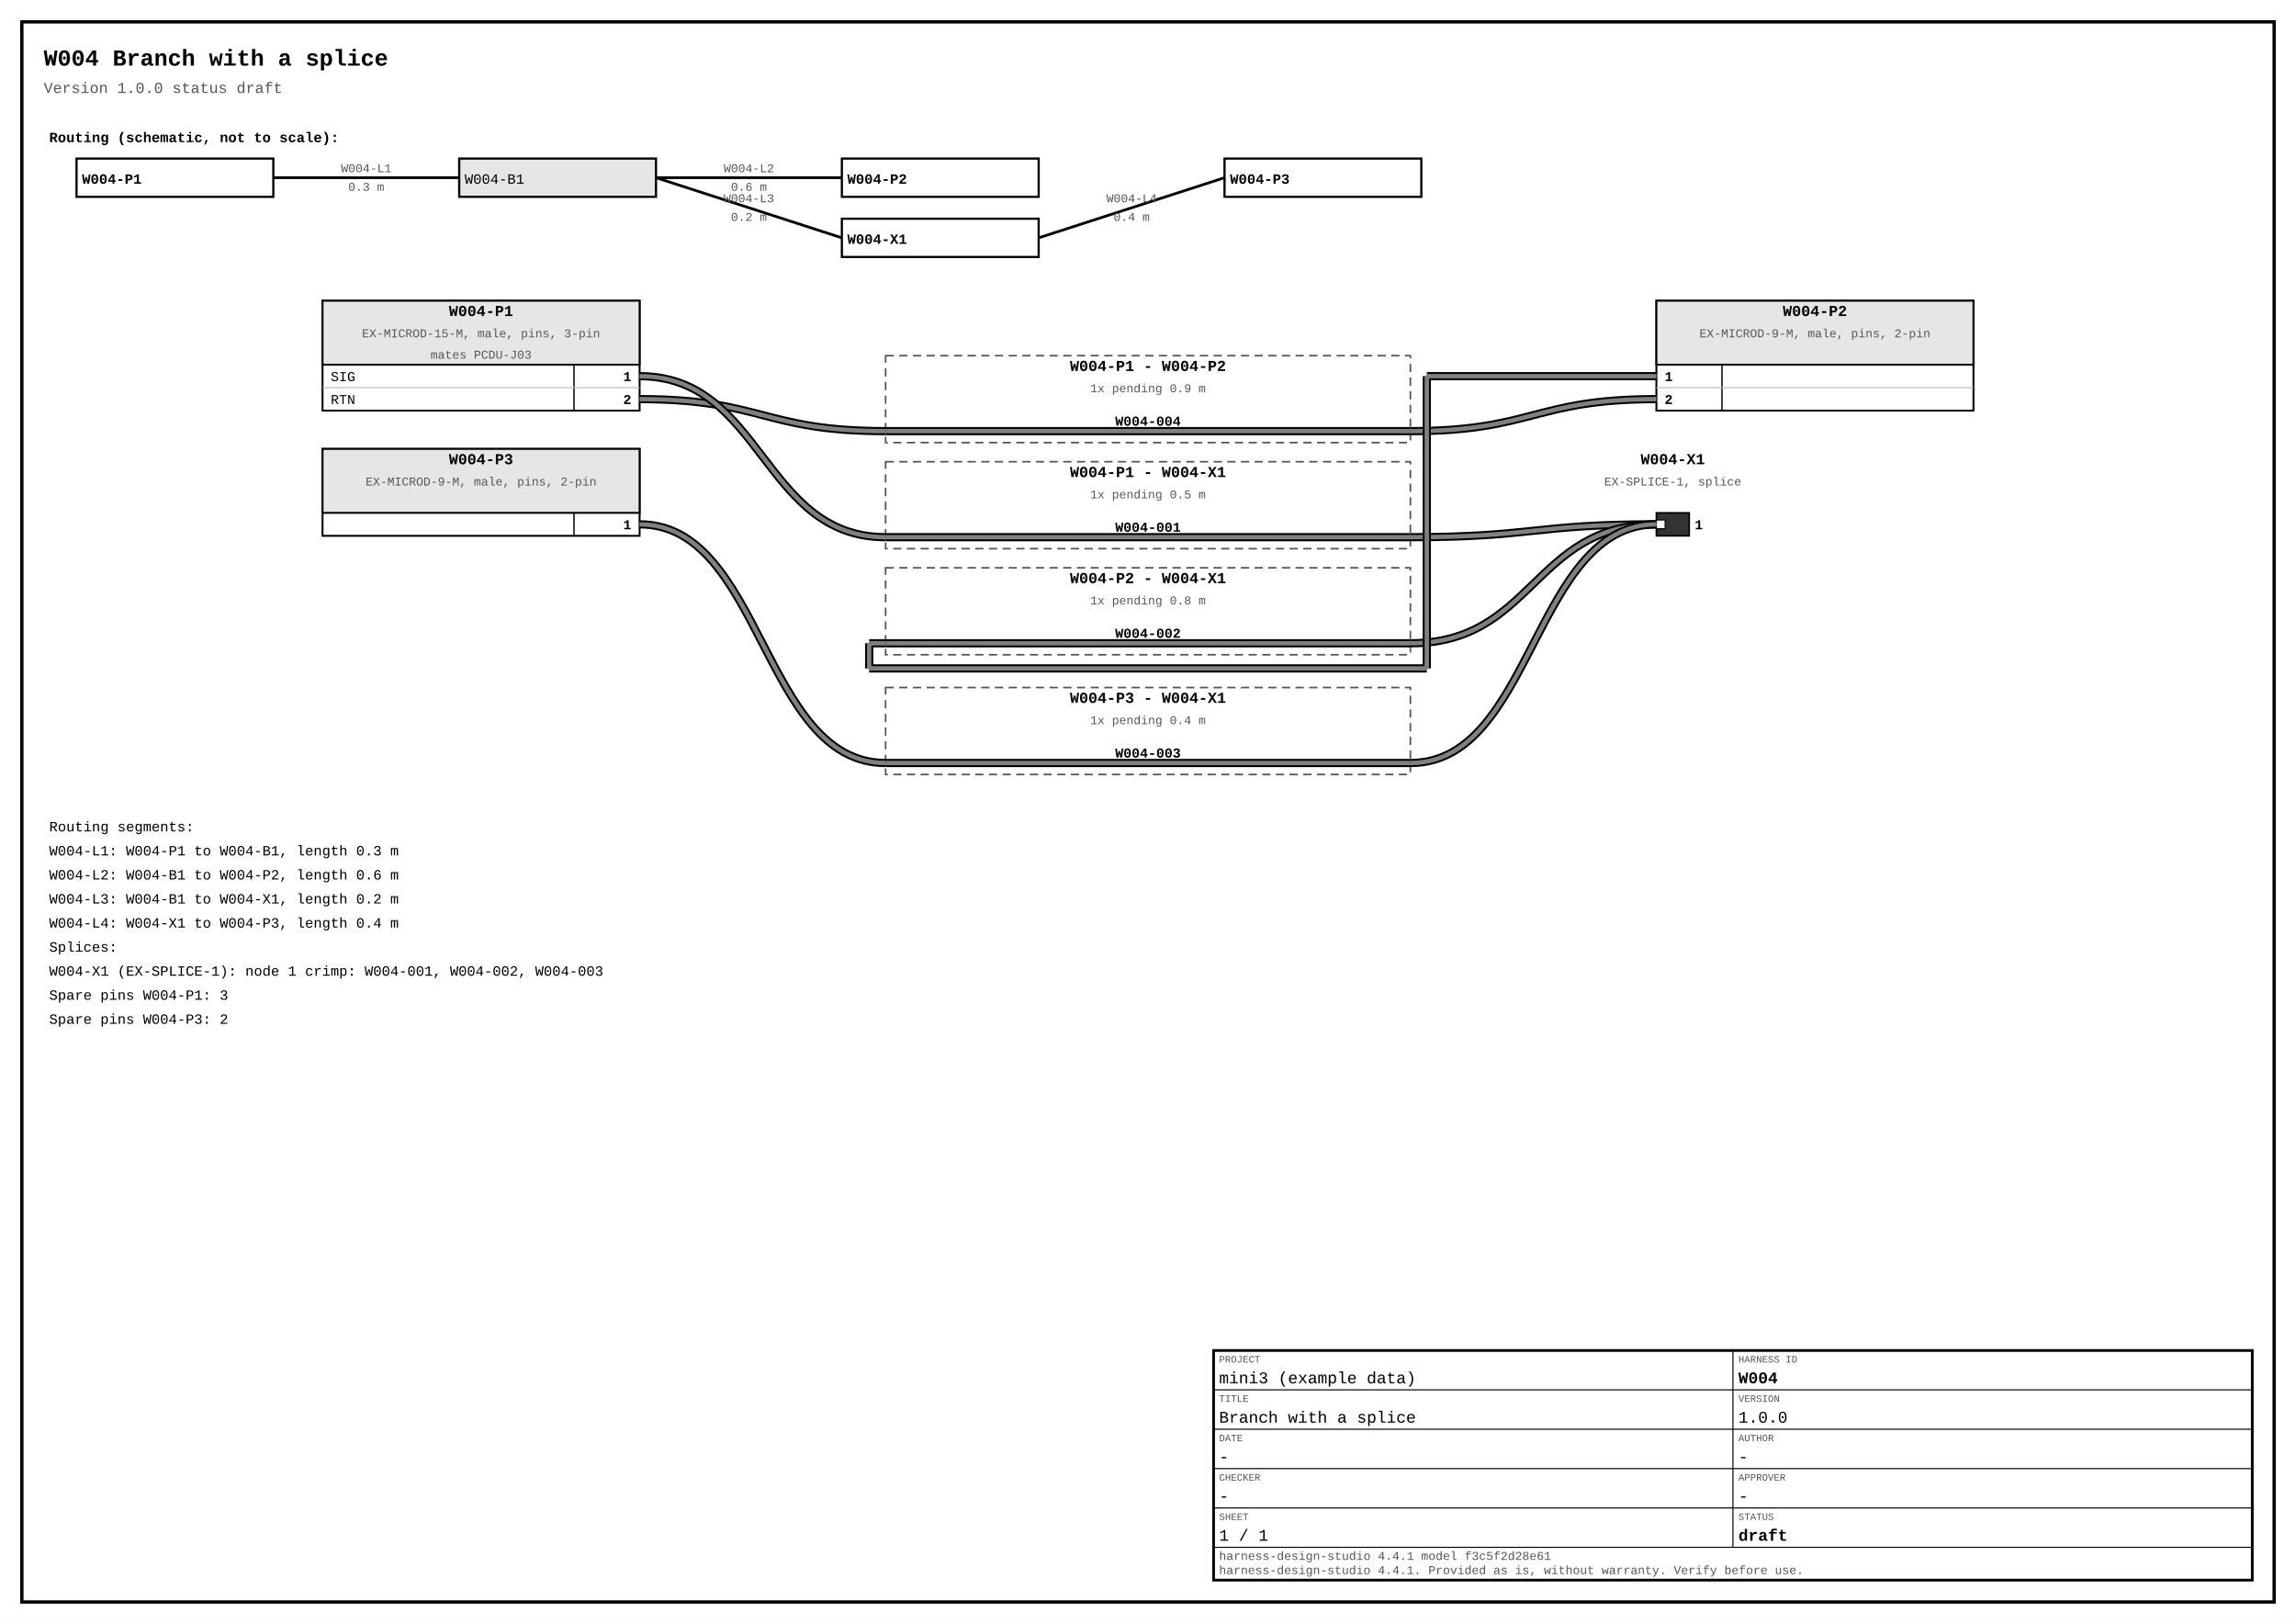
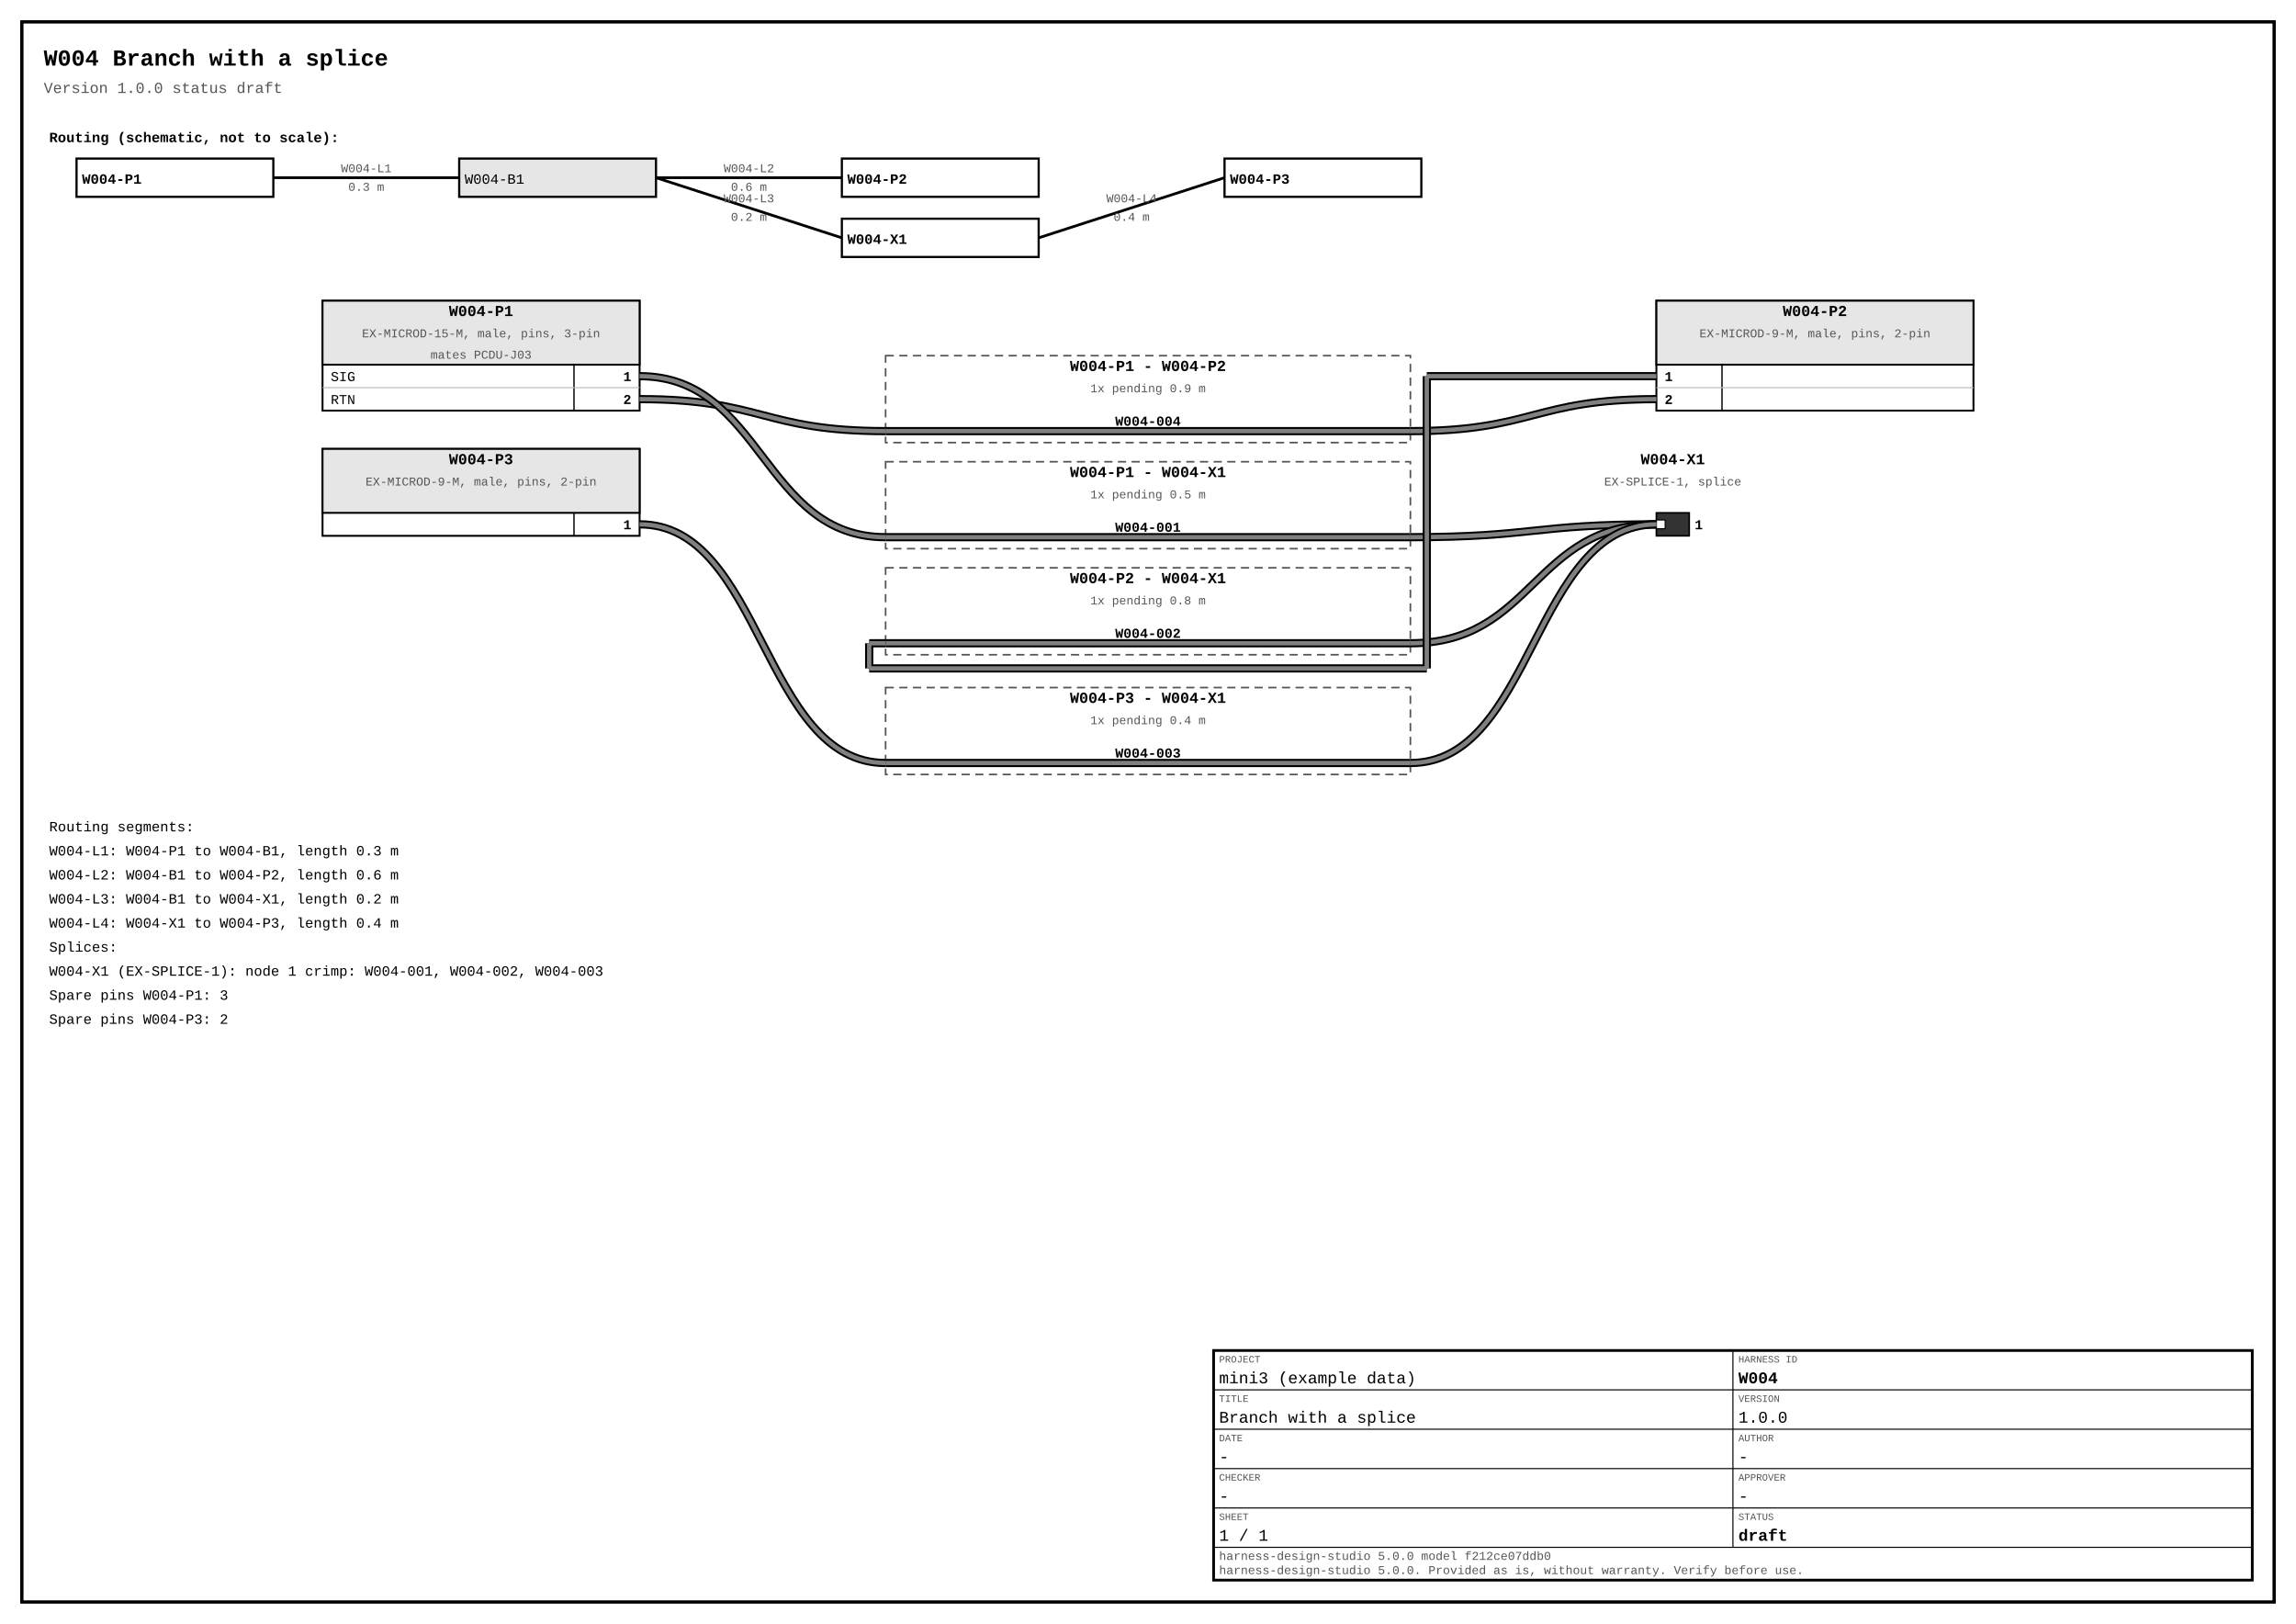
<svg xmlns="http://www.w3.org/2000/svg" width="420mm" height="297mm" viewBox="0 0 420 297" font-family="Courier New, Courier, monospace">
  <rect x="0" y="0" width="420" height="297" fill="#ffffff" />
  <rect x="4" y="4" width="412" height="289" fill="none" stroke="#000000" stroke-width="0.6" />
  <text x="8" y="12" font-size="4.2" font-weight="bold" text-anchor="start" fill="#000000">W004  Branch with a splice</text>
  <text x="8" y="17" font-size="2.8" text-anchor="start" fill="#555555">Version 1.0.0  status draft</text>
  <text x="9" y="26" font-size="2.6" font-weight="bold" text-anchor="start" fill="#000000">Routing (schematic, not to scale):</text>
  <line x1="50" y1="32.5" x2="84" y2="32.5" stroke="#000000" stroke-width="0.5" />
  <text x="67" y="31.5" font-size="2.2" text-anchor="middle" fill="#555555">W004-L1</text>
  <text x="67" y="34.9" font-size="2.2" text-anchor="middle" fill="#555555">0.3 m</text>
  <line x1="120" y1="32.5" x2="154" y2="32.5" stroke="#000000" stroke-width="0.5" />
  <text x="137" y="31.5" font-size="2.2" text-anchor="middle" fill="#555555">W004-L2</text>
  <text x="137" y="34.9" font-size="2.2" text-anchor="middle" fill="#555555">0.6 m</text>
  <line x1="120" y1="32.5" x2="154" y2="43.5" stroke="#000000" stroke-width="0.5" />
  <text x="137" y="37" font-size="2.2" text-anchor="middle" fill="#555555">W004-L3</text>
  <text x="137" y="40.4" font-size="2.2" text-anchor="middle" fill="#555555">0.2 m</text>
  <line x1="190" y1="43.5" x2="224" y2="32.5" stroke="#000000" stroke-width="0.5" />
  <text x="207" y="37" font-size="2.2" text-anchor="middle" fill="#555555">W004-L4</text>
  <text x="207" y="40.4" font-size="2.2" text-anchor="middle" fill="#555555">0.4 m</text>
  <rect x="14" y="29" width="36" height="7" fill="#ffffff" stroke="#000000" stroke-width="0.4" />
  <text x="15" y="33.6" font-size="2.6" font-weight="bold" text-anchor="start" fill="#000000">W004-P1</text>
  <rect x="84" y="29" width="36" height="7" fill="#e6e6e6" stroke="#000000" stroke-width="0.4" />
  <text x="85" y="33.6" font-size="2.6" text-anchor="start" fill="#000000">W004-B1</text>
  <rect x="154" y="29" width="36" height="7" fill="#ffffff" stroke="#000000" stroke-width="0.4" />
  <text x="155" y="33.6" font-size="2.6" font-weight="bold" text-anchor="start" fill="#000000">W004-P2</text>
  <rect x="154" y="40" width="36" height="7" fill="#ffffff" stroke="#000000" stroke-width="0.4" />
  <text x="155" y="44.6" font-size="2.6" font-weight="bold" text-anchor="start" fill="#000000">W004-X1</text>
  <rect x="224" y="29" width="36" height="7" fill="#ffffff" stroke="#000000" stroke-width="0.4" />
  <text x="225" y="33.6" font-size="2.6" font-weight="bold" text-anchor="start" fill="#000000">W004-P3</text>
  <rect x="59" y="55" width="58" height="20.1" fill="#ffffff" stroke="#000000" stroke-width="0.35" />
  <rect x="59" y="55" width="58" height="11.7" fill="#e6e6e6" stroke="#000000" stroke-width="0.35" />
  <text x="88" y="57.8" font-size="2.8" font-weight="bold" text-anchor="middle" fill="#000000">W004-P1</text>
  <text x="88" y="61.7" font-size="2.2" text-anchor="middle" fill="#555555">EX-MICROD-15-M, male, pins, 3-pin</text>
  <text x="88" y="65.6" font-size="2.2" text-anchor="middle" fill="#555555">mates PCDU-J03</text>
  <line x1="105" y1="66.7" x2="105" y2="75.1" stroke="#000000" stroke-width="0.25" />
  <line x1="59" y1="70.9" x2="117" y2="70.9" stroke="#bbbbbb" stroke-width="0.2" />
  <text x="60.5" y="69.7" font-size="2.5" text-anchor="start" fill="#000000" data-ref="sig/W004-P1/1">SIG</text>
  <text x="115.5" y="69.7" font-size="2.5" font-weight="bold" text-anchor="end" fill="#000000" data-ref="pin/W004-P1/1">1</text>
  <text x="60.5" y="73.9" font-size="2.5" text-anchor="start" fill="#000000" data-ref="sig/W004-P1/2">RTN</text>
  <text x="115.5" y="73.9" font-size="2.5" font-weight="bold" text-anchor="end" fill="#000000" data-ref="pin/W004-P1/2">2</text>
  <rect x="303" y="55" width="58" height="20.1" fill="#ffffff" stroke="#000000" stroke-width="0.35" />
  <rect x="303" y="55" width="58" height="11.7" fill="#e6e6e6" stroke="#000000" stroke-width="0.35" />
  <text x="332" y="57.8" font-size="2.8" font-weight="bold" text-anchor="middle" fill="#000000">W004-P2</text>
  <text x="332" y="61.7" font-size="2.2" text-anchor="middle" fill="#555555">EX-MICROD-9-M, male, pins, 2-pin</text>
  <text x="332" y="65.6" font-size="2.2" text-anchor="middle" fill="#555555" />
  <line x1="315" y1="66.7" x2="315" y2="75.1" stroke="#000000" stroke-width="0.25" />
  <line x1="303" y1="70.9" x2="361" y2="70.9" stroke="#bbbbbb" stroke-width="0.2" />
  <text x="304.5" y="69.7" font-size="2.5" font-weight="bold" text-anchor="start" fill="#000000" data-ref="pin/W004-P2/1">1</text>
  <text x="316.5" y="69.7" font-size="2.5" text-anchor="start" fill="#000000" data-ref="sig/W004-P2/1" />
  <text x="304.5" y="73.9" font-size="2.5" font-weight="bold" text-anchor="start" fill="#000000" data-ref="pin/W004-P2/2">2</text>
  <text x="316.5" y="73.9" font-size="2.5" text-anchor="start" fill="#000000" data-ref="sig/W004-P2/2" />
  <text x="306" y="84.9" font-size="2.8" font-weight="bold" text-anchor="middle" fill="#000000" data-ref="splice/W004-X1">W004-X1</text>
  <text x="306" y="88.8" font-size="2.2" text-anchor="middle" fill="#555555">EX-SPLICE-1, splice</text>
  <rect x="303" y="93.8" width="6" height="4.2" fill="#333333" stroke="#000000" stroke-width="0.3" />
  <rect x="303" y="95.1" width="1.6" height="1.6" fill="#ffffff" stroke="#000000" stroke-width="0.2" />
  <text x="310" y="96.8" font-size="2.5" font-weight="bold" text-anchor="start" fill="#000000" data-ref="pin/W004-X1/1">1</text>
  <rect x="59" y="82.1" width="58" height="15.9" fill="#ffffff" stroke="#000000" stroke-width="0.35" />
  <rect x="59" y="82.1" width="58" height="11.7" fill="#e6e6e6" stroke="#000000" stroke-width="0.35" />
  <text x="88" y="84.9" font-size="2.8" font-weight="bold" text-anchor="middle" fill="#000000">W004-P3</text>
  <text x="88" y="88.8" font-size="2.2" text-anchor="middle" fill="#555555">EX-MICROD-9-M, male, pins, 2-pin</text>
  <text x="88" y="92.7" font-size="2.2" text-anchor="middle" fill="#555555" />
  <line x1="105" y1="93.8" x2="105" y2="98" stroke="#000000" stroke-width="0.25" />
  <text x="60.5" y="96.8" font-size="2.5" text-anchor="start" fill="#000000" data-ref="sig/W004-P3/1" />
  <text x="115.5" y="96.8" font-size="2.5" font-weight="bold" text-anchor="end" fill="#000000" data-ref="pin/W004-P3/1">1</text>
  <rect x="162" y="65.05" width="96" height="15.9" fill="none" stroke="#555555" stroke-width="0.3" stroke-dasharray="1.5 1" />
  <text x="210" y="67.85" font-size="2.8" font-weight="bold" text-anchor="middle" fill="#000000">W004-P1 - W004-P2</text>
  <text x="210" y="71.75" font-size="2.2" text-anchor="middle" fill="#555555">1x  pending  0.9 m</text>
  <path d="M 117 73 C 139.5 73 139.5 78.85 162 78.85" fill="none" stroke="#000000" stroke-width="1.5" />
  <line x1="162" y1="78.85" x2="258" y2="78.85" stroke="#000000" stroke-width="1.5" />
  <path d="M 258 78.85 C 280.5 78.85 280.5 73 303 73" fill="none" stroke="#000000" stroke-width="1.5" />
  <path d="M 117 73 C 139.5 73 139.5 78.85 162 78.85" fill="none" stroke="#808080" stroke-width="0.8" />
  <line x1="162" y1="78.85" x2="258" y2="78.85" stroke="#808080" stroke-width="0.8" />
  <path d="M 258 78.85 C 280.5 78.85 280.5 73 303 73" fill="none" stroke="#808080" stroke-width="0.8" />
  <text x="210" y="77.85" font-size="2.5" font-weight="bold" text-anchor="middle" fill="#000000">W004-004</text>
  <rect x="162" y="84.45" width="96" height="15.9" fill="none" stroke="#555555" stroke-width="0.3" stroke-dasharray="1.5 1" />
  <text x="210" y="87.25" font-size="2.8" font-weight="bold" text-anchor="middle" fill="#000000">W004-P1 - W004-X1</text>
  <text x="210" y="91.15" font-size="2.2" text-anchor="middle" fill="#555555">1x  pending  0.5 m</text>
  <path d="M 117 68.8 C 139.5 68.8 139.5 98.25 162 98.25" fill="none" stroke="#000000" stroke-width="1.5" />
  <line x1="162" y1="98.25" x2="258" y2="98.25" stroke="#000000" stroke-width="1.5" />
  <path d="M 258 98.25 C 280.5 98.25 280.5 95.9 303 95.9" fill="none" stroke="#000000" stroke-width="1.5" />
  <path d="M 117 68.8 C 139.5 68.8 139.5 98.25 162 98.25" fill="none" stroke="#808080" stroke-width="0.8" />
  <line x1="162" y1="98.25" x2="258" y2="98.25" stroke="#808080" stroke-width="0.8" />
  <path d="M 258 98.25 C 280.5 98.25 280.5 95.9 303 95.9" fill="none" stroke="#808080" stroke-width="0.8" />
  <text x="210" y="97.25" font-size="2.5" font-weight="bold" text-anchor="middle" fill="#000000">W004-001</text>
  <rect x="162" y="103.85" width="96" height="15.9" fill="none" stroke="#555555" stroke-width="0.3" stroke-dasharray="1.5 1" />
  <text x="210" y="106.65" font-size="2.8" font-weight="bold" text-anchor="middle" fill="#000000">W004-P2 - W004-X1</text>
  <text x="210" y="110.55" font-size="2.2" text-anchor="middle" fill="#555555">1x  pending  0.8 m</text>
  <path d="M 303 95.9 C 280.5 95.9 280.5 117.65 258 117.65" fill="none" stroke="#000000" stroke-width="1.5" />
  <line x1="258" y1="117.65" x2="162" y2="117.65" stroke="#000000" stroke-width="1.5" />
  <path d="M 303 95.9 C 280.5 95.9 280.5 117.65 258 117.65" fill="none" stroke="#808080" stroke-width="0.8" />
  <line x1="258" y1="117.65" x2="162" y2="117.65" stroke="#808080" stroke-width="0.8" />
  <line x1="162" y1="117.65" x2="159" y2="117.65" stroke="#000000" stroke-width="1.5" />
  <line x1="159" y1="117.65" x2="159" y2="122.25" stroke="#000000" stroke-width="1.5" />
  <line x1="159" y1="122.25" x2="261" y2="122.25" stroke="#000000" stroke-width="1.5" />
  <line x1="261" y1="122.25" x2="261" y2="68.8" stroke="#000000" stroke-width="1.5" />
  <line x1="261" y1="68.8" x2="303" y2="68.8" stroke="#000000" stroke-width="1.5" />
  <line x1="162" y1="117.65" x2="159" y2="117.65" stroke="#808080" stroke-width="0.8" />
  <line x1="159" y1="117.65" x2="159" y2="122.25" stroke="#808080" stroke-width="0.8" />
  <line x1="159" y1="122.25" x2="261" y2="122.25" stroke="#808080" stroke-width="0.8" />
  <line x1="261" y1="122.25" x2="261" y2="68.8" stroke="#808080" stroke-width="0.8" />
  <line x1="261" y1="68.8" x2="303" y2="68.8" stroke="#808080" stroke-width="0.8" />
  <text x="210" y="116.65" font-size="2.5" font-weight="bold" text-anchor="middle" fill="#000000">W004-002</text>
  <rect x="162" y="125.75" width="96" height="15.9" fill="none" stroke="#555555" stroke-width="0.3" stroke-dasharray="1.5 1" />
  <text x="210" y="128.55" font-size="2.8" font-weight="bold" text-anchor="middle" fill="#000000">W004-P3 - W004-X1</text>
  <text x="210" y="132.45" font-size="2.2" text-anchor="middle" fill="#555555">1x  pending  0.4 m</text>
  <path d="M 117 95.9 C 139.5 95.9 139.5 139.55 162 139.55" fill="none" stroke="#000000" stroke-width="1.5" />
  <line x1="162" y1="139.55" x2="258" y2="139.55" stroke="#000000" stroke-width="1.5" />
  <path d="M 258 139.55 C 280.5 139.55 280.5 95.9 303 95.9" fill="none" stroke="#000000" stroke-width="1.5" />
  <path d="M 117 95.9 C 139.5 95.9 139.5 139.55 162 139.55" fill="none" stroke="#808080" stroke-width="0.8" />
  <line x1="162" y1="139.55" x2="258" y2="139.55" stroke="#808080" stroke-width="0.8" />
  <path d="M 258 139.55 C 280.5 139.55 280.5 95.9 303 95.9" fill="none" stroke="#808080" stroke-width="0.8" />
  <text x="210" y="138.55" font-size="2.5" font-weight="bold" text-anchor="middle" fill="#000000">W004-003</text>
  <text x="9" y="152.05" font-size="2.6" text-anchor="start" fill="#000000">Routing segments:</text>
  <text x="9" y="156.45" font-size="2.6" text-anchor="start" fill="#000000">  W004-L1: W004-P1 to W004-B1, length 0.3 m</text>
  <text x="9" y="160.85" font-size="2.6" text-anchor="start" fill="#000000">  W004-L2: W004-B1 to W004-P2, length 0.6 m</text>
  <text x="9" y="165.25" font-size="2.6" text-anchor="start" fill="#000000">  W004-L3: W004-B1 to W004-X1, length 0.2 m</text>
  <text x="9" y="169.65" font-size="2.6" text-anchor="start" fill="#000000">  W004-L4: W004-X1 to W004-P3, length 0.4 m</text>
  <text x="9" y="174.05" font-size="2.6" text-anchor="start" fill="#000000">Splices:</text>
  <text x="9" y="178.45" font-size="2.6" text-anchor="start" fill="#000000">  W004-X1 (EX-SPLICE-1): node 1 crimp: W004-001, W004-002, W004-003</text>
  <text x="9" y="182.85" font-size="2.6" text-anchor="start" fill="#000000">Spare pins W004-P1: 3</text>
  <text x="9" y="187.25" font-size="2.6" text-anchor="start" fill="#000000">Spare pins W004-P3: 2</text>
  <rect x="222" y="247" width="190" height="42" fill="none" stroke="#000000" stroke-width="0.5" />
  <line x1="222" y1="247" x2="317" y2="247" stroke="#000000" stroke-width="0.2" />
  <text x="223" y="249.2" font-size="1.8" text-anchor="start" fill="#555555">PROJECT</text>
  <text x="223" y="253" font-size="3" text-anchor="start" fill="#000000">mini3 (example data)</text>
  <line x1="317" y1="247" x2="412" y2="247" stroke="#000000" stroke-width="0.2" />
  <text x="318" y="249.2" font-size="1.8" text-anchor="start" fill="#555555">HARNESS ID</text>
  <text x="318" y="253" font-size="3" font-weight="bold" text-anchor="start" fill="#000000">W004</text>
  <line x1="222" y1="254.2" x2="317" y2="254.2" stroke="#000000" stroke-width="0.2" />
  <text x="223" y="256.4" font-size="1.8" text-anchor="start" fill="#555555">TITLE</text>
  <text x="223" y="260.2" font-size="3" text-anchor="start" fill="#000000">Branch with a splice</text>
  <line x1="317" y1="254.2" x2="412" y2="254.2" stroke="#000000" stroke-width="0.2" />
  <text x="318" y="256.4" font-size="1.8" text-anchor="start" fill="#555555">VERSION</text>
  <text x="318" y="260.2" font-size="3" text-anchor="start" fill="#000000">1.0.0</text>
  <line x1="222" y1="261.4" x2="317" y2="261.4" stroke="#000000" stroke-width="0.2" />
  <text x="223" y="263.6" font-size="1.8" text-anchor="start" fill="#555555">DATE</text>
  <text x="223" y="267.4" font-size="3" text-anchor="start" fill="#000000">-</text>
  <line x1="317" y1="261.4" x2="412" y2="261.4" stroke="#000000" stroke-width="0.2" />
  <text x="318" y="263.6" font-size="1.8" text-anchor="start" fill="#555555">AUTHOR</text>
  <text x="318" y="267.4" font-size="3" text-anchor="start" fill="#000000">-</text>
  <line x1="222" y1="268.6" x2="317" y2="268.6" stroke="#000000" stroke-width="0.2" />
  <text x="223" y="270.8" font-size="1.8" text-anchor="start" fill="#555555">CHECKER</text>
  <text x="223" y="274.6" font-size="3" text-anchor="start" fill="#000000">-</text>
  <line x1="317" y1="268.6" x2="412" y2="268.6" stroke="#000000" stroke-width="0.2" />
  <text x="318" y="270.8" font-size="1.8" text-anchor="start" fill="#555555">APPROVER</text>
  <text x="318" y="274.6" font-size="3" text-anchor="start" fill="#000000">-</text>
  <line x1="222" y1="275.8" x2="317" y2="275.8" stroke="#000000" stroke-width="0.2" />
  <text x="223" y="278" font-size="1.8" text-anchor="start" fill="#555555">SHEET</text>
  <text x="223" y="281.8" font-size="3" text-anchor="start" fill="#000000">1 / 1</text>
  <line x1="317" y1="275.8" x2="412" y2="275.8" stroke="#000000" stroke-width="0.2" />
  <text x="318" y="278" font-size="1.8" text-anchor="start" fill="#555555">STATUS</text>
  <text x="318" y="281.8" font-size="3" font-weight="bold" text-anchor="start" fill="#000000">draft</text>
  <line x1="317" y1="247" x2="317" y2="283" stroke="#000000" stroke-width="0.2" />
  <line x1="222" y1="283" x2="412" y2="283" stroke="#000000" stroke-width="0.2" />
-   <text x="223" y="285.3" font-size="2.2" text-anchor="start" fill="#555555">harness-design-studio 4.4.1 model f3c5f2d28e61</text>
-   <text x="223" y="287.9" font-size="2.2" text-anchor="start" fill="#555555">harness-design-studio 4.4.1. Provided as is, without warranty. Verify before use.</text>
+   <text x="223" y="285.3" font-size="2.2" text-anchor="start" fill="#555555">harness-design-studio 5.0.0 model f212ce07ddb0</text>
+   <text x="223" y="287.9" font-size="2.2" text-anchor="start" fill="#555555">harness-design-studio 5.0.0. Provided as is, without warranty. Verify before use.</text>
</svg>
